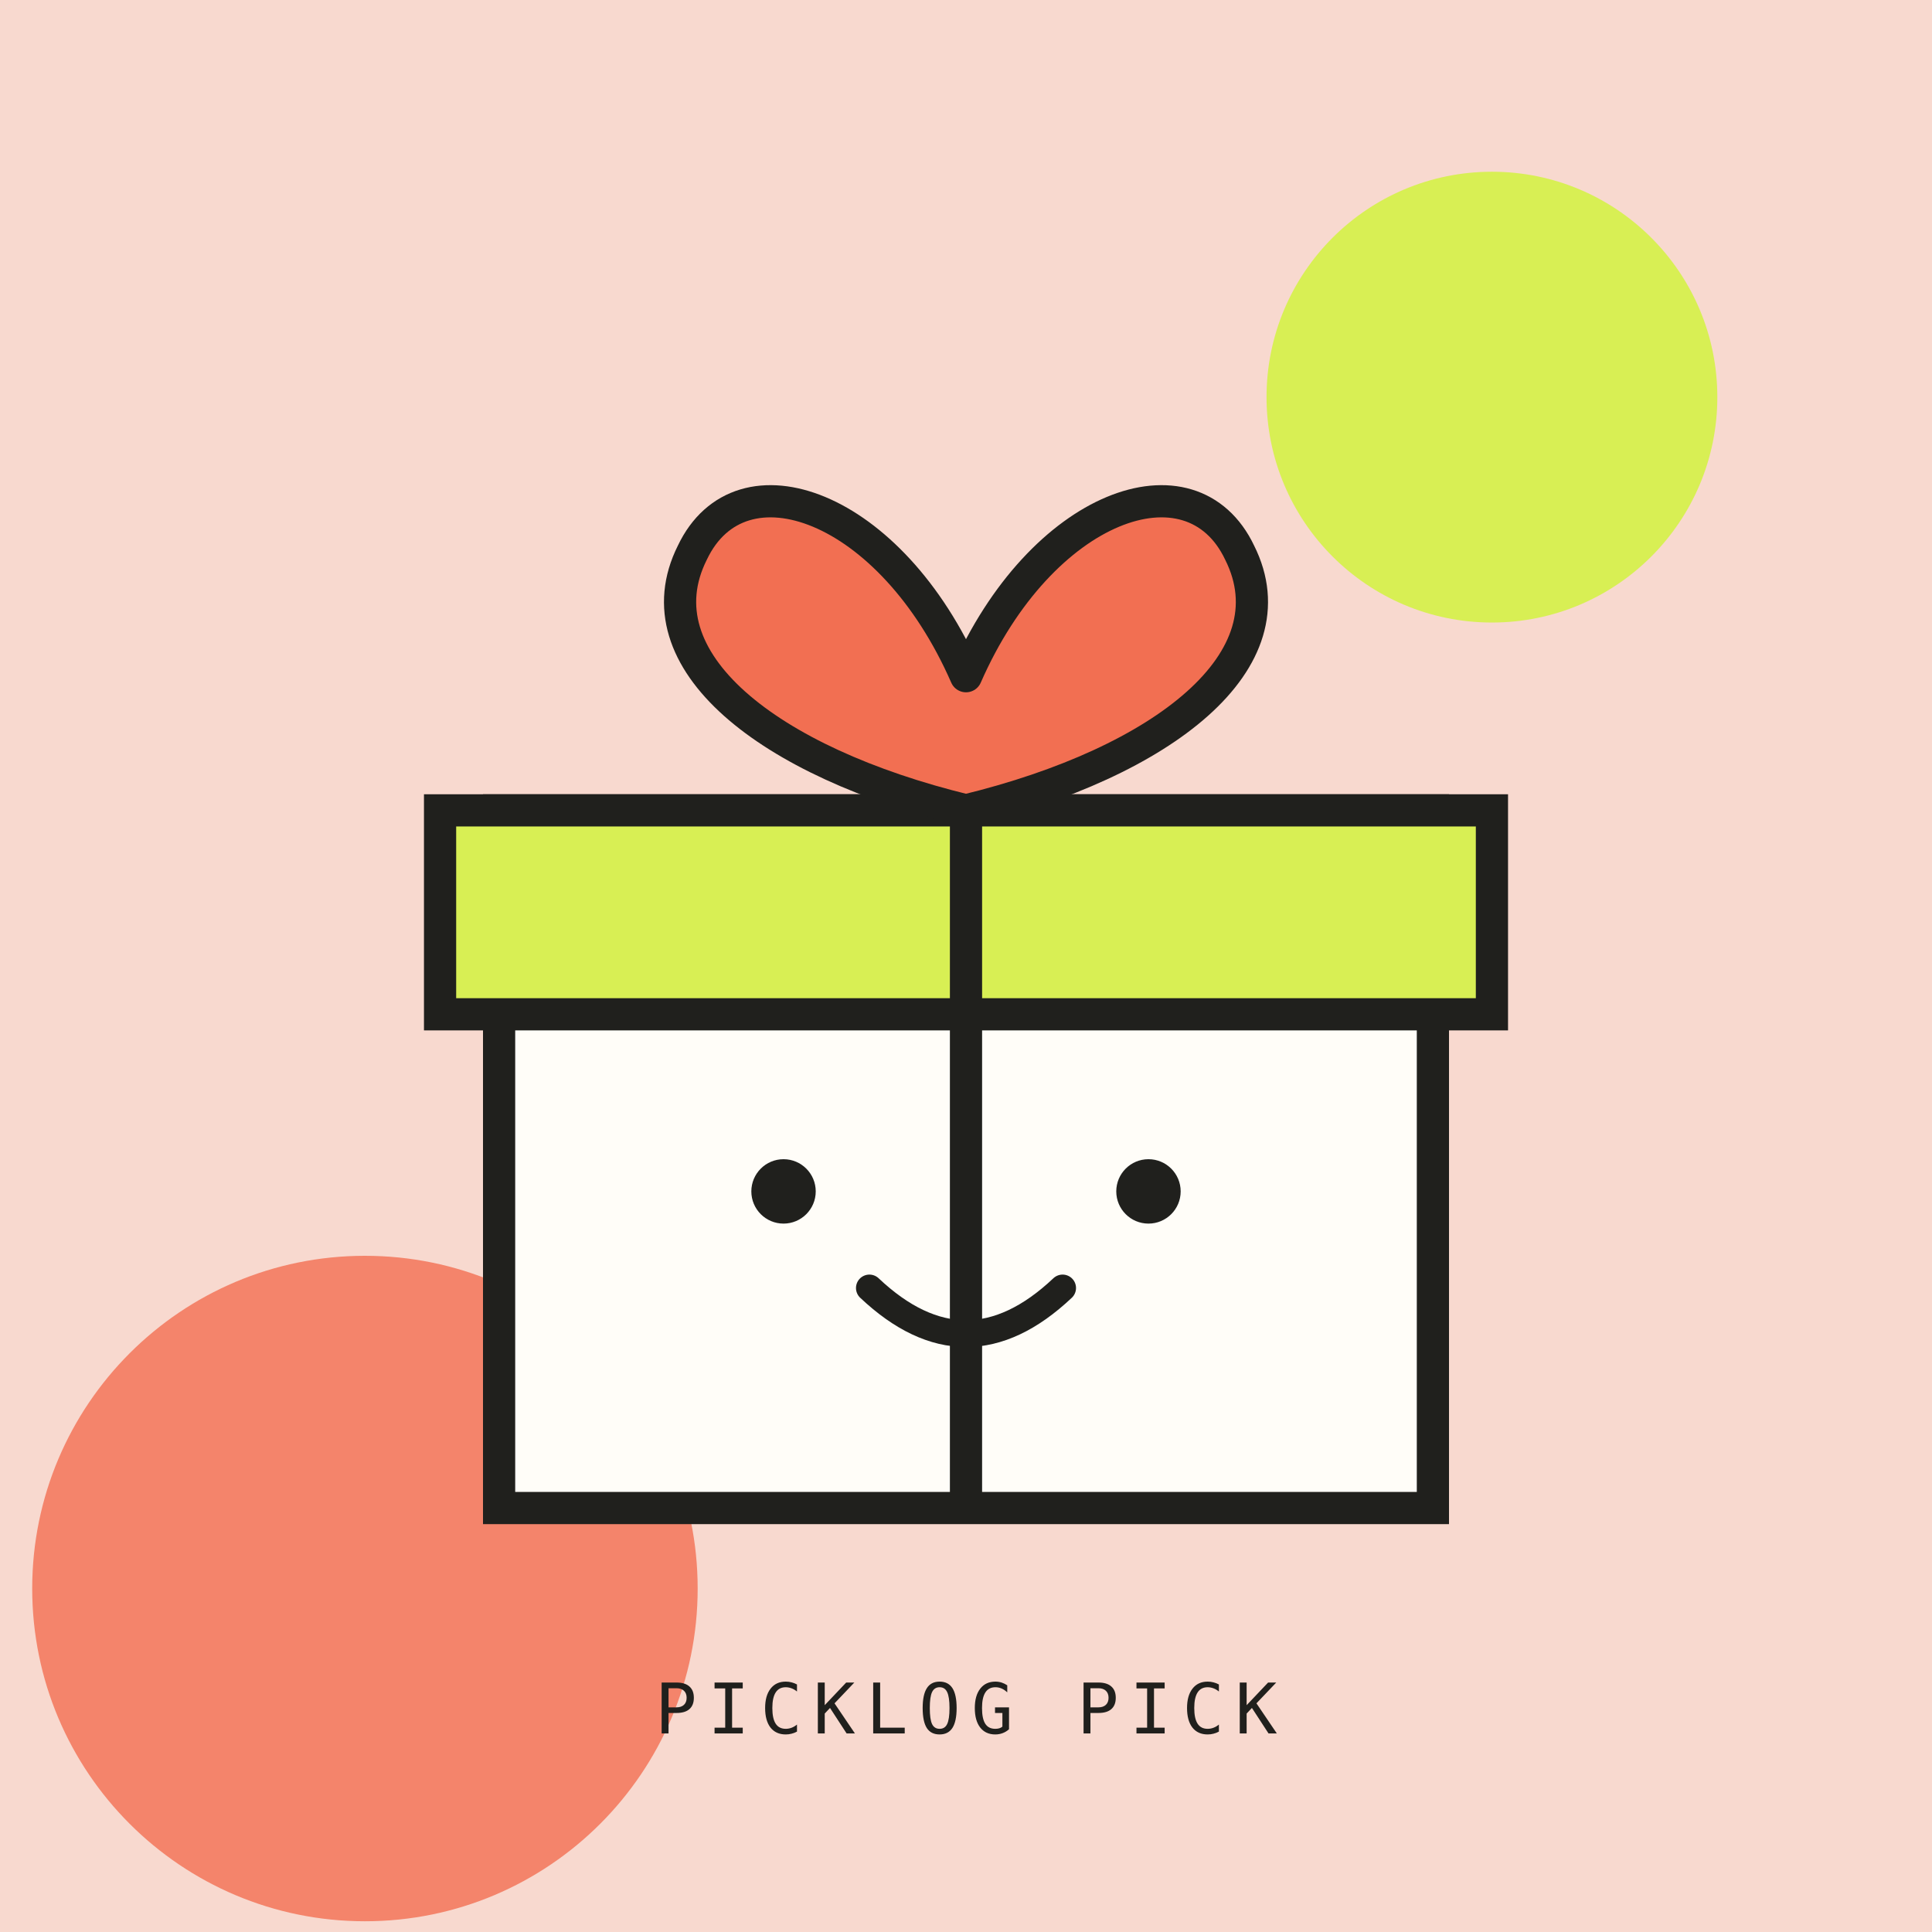
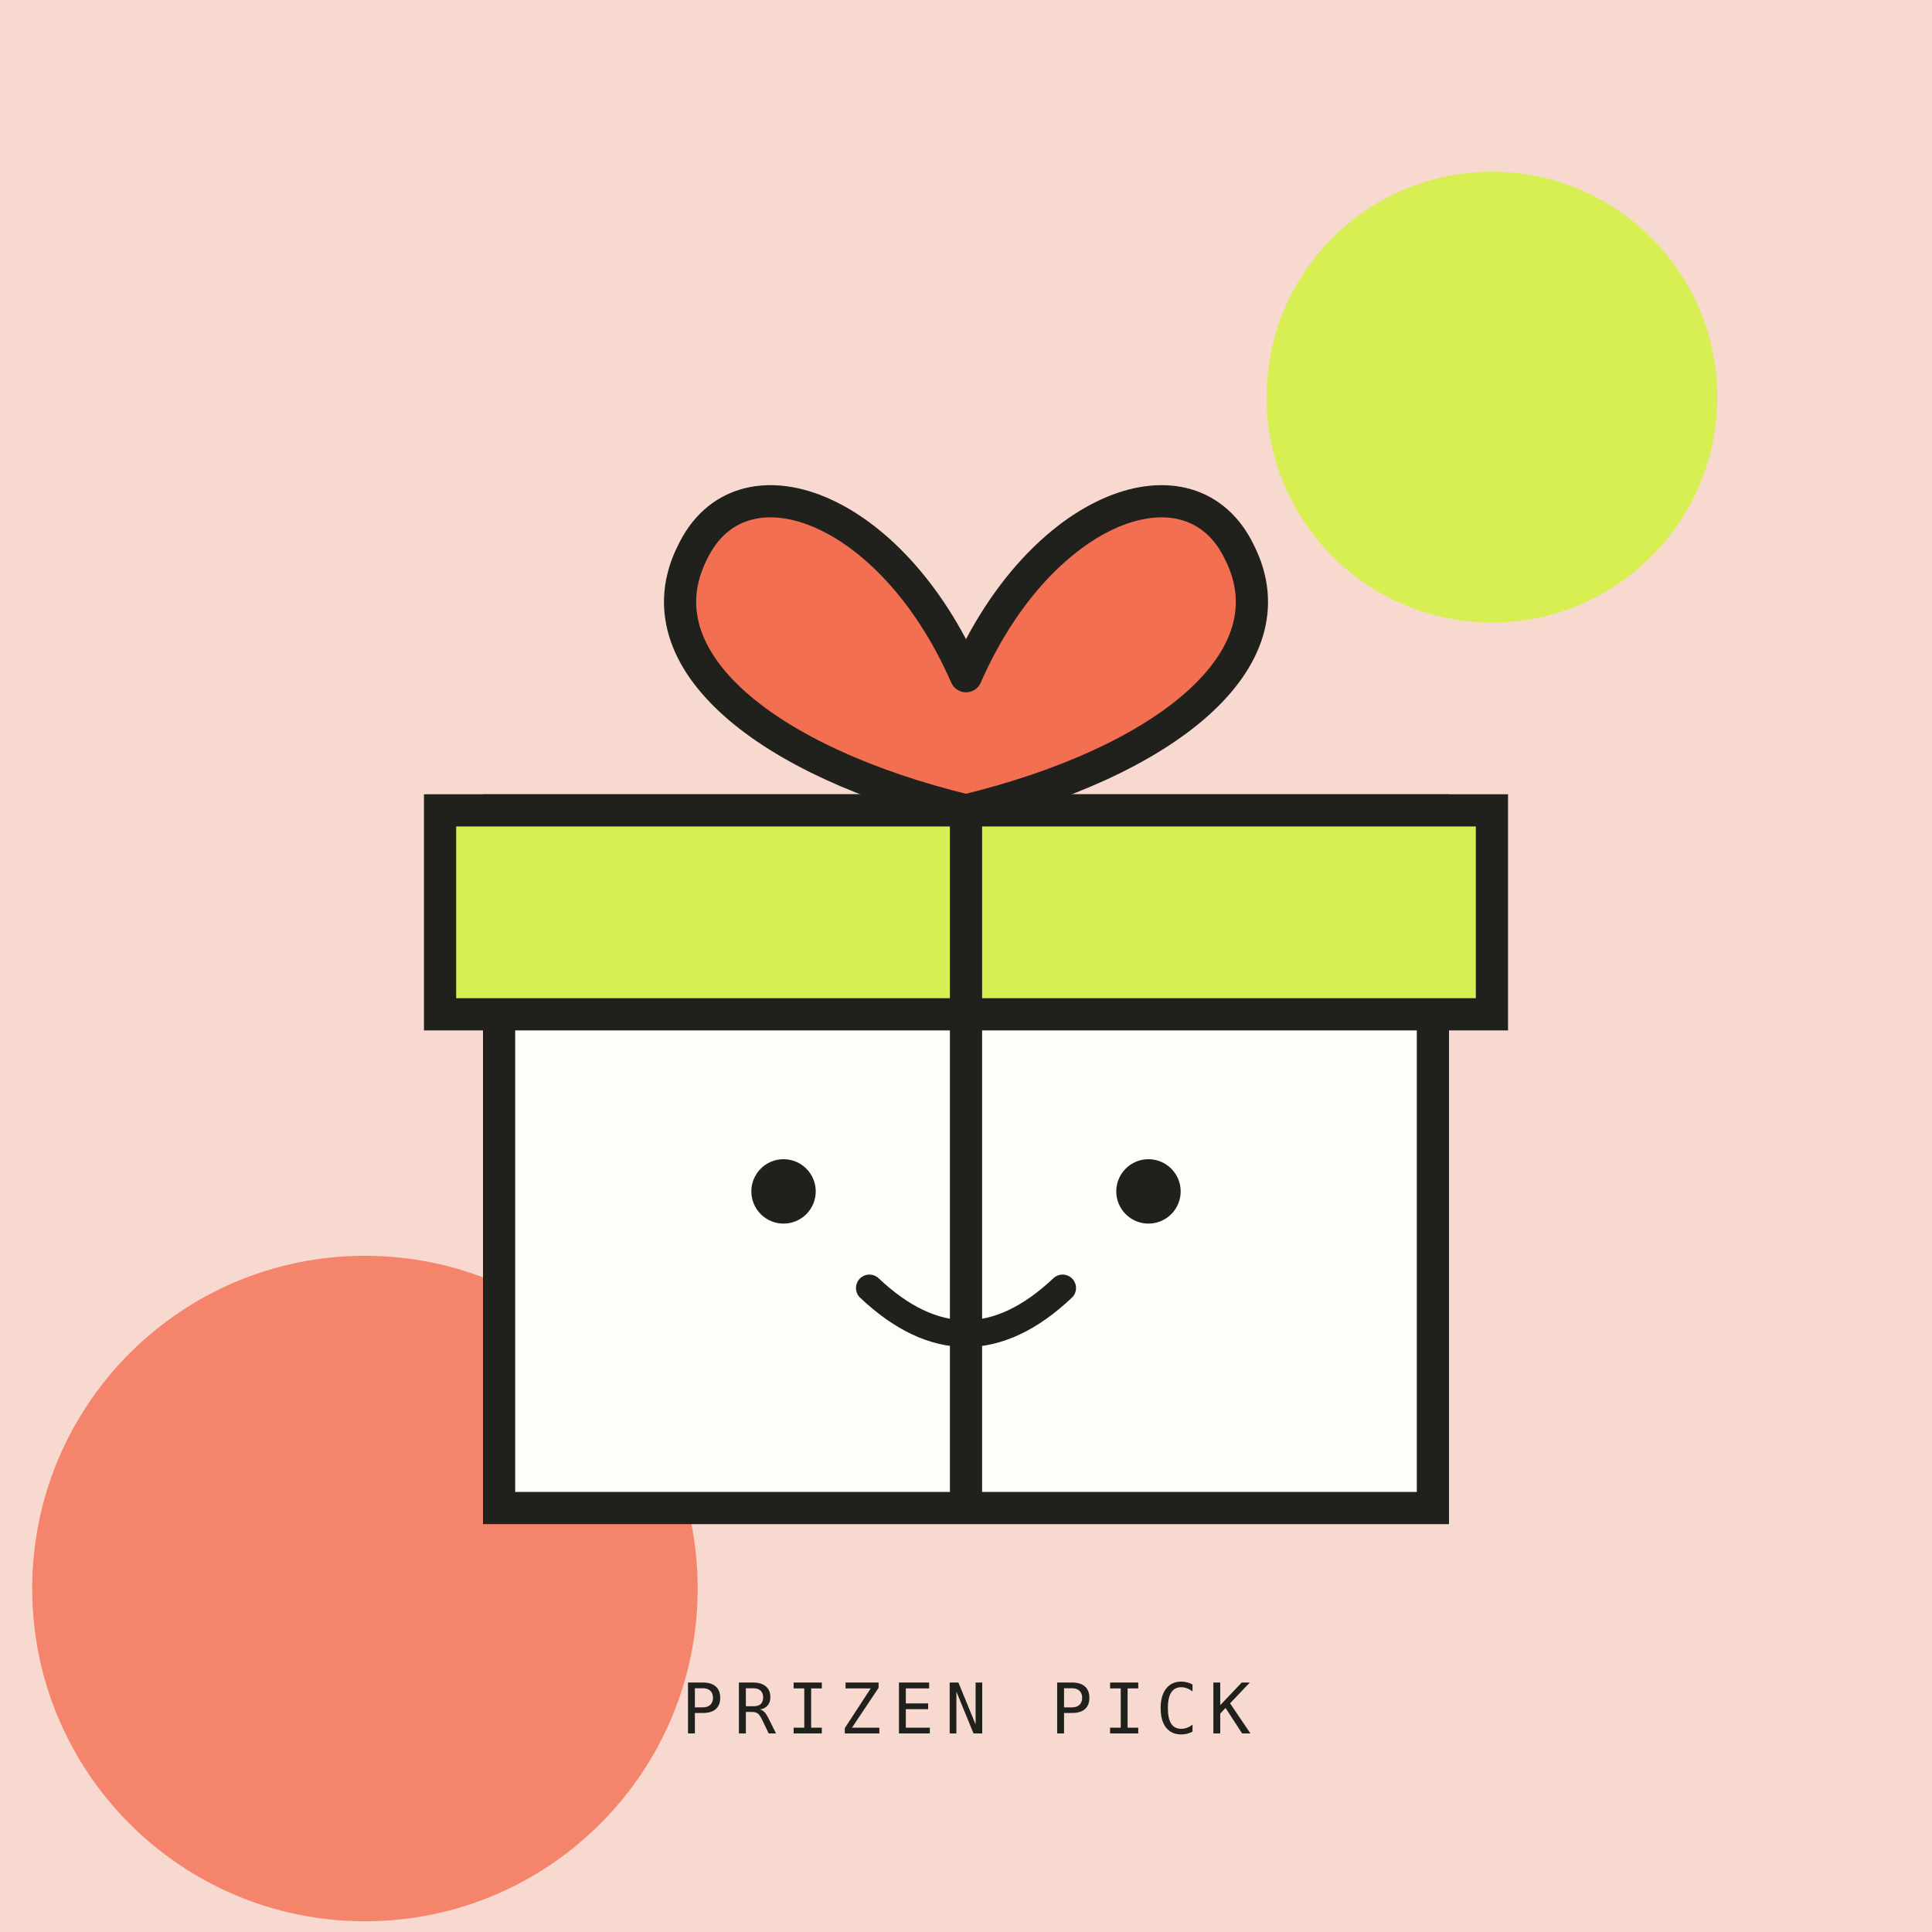
<svg xmlns="http://www.w3.org/2000/svg" viewBox="0 0 360 360" role="img" aria-labelledby="title desc">
  <rect width="360" height="360" fill="#f8d9cf" />
  <circle cx="278" cy="74" r="42" fill="#d8ef54" />
  <circle cx="68" cy="296" r="62" fill="#f26f52" opacity=".8" />
  <path d="M93 151h174v130H93z" fill="#fffdf8" stroke="#20201d" stroke-width="6" />
  <path d="M82 151h196v38H82z" fill="#d8ef54" stroke="#20201d" stroke-width="6" />
  <path d="M180 151v130" stroke="#20201d" stroke-width="6" />
  <path d="M180 151c-37-9-61-28-51-48 9-19 37-9 51 23 14-32 42-42 51-23 10 20-14 39-51 48Z" fill="#f26f52" stroke="#20201d" stroke-width="6" stroke-linejoin="round" />
  <circle cx="146" cy="222" r="6" fill="#20201d" />
  <circle cx="214" cy="222" r="6" fill="#20201d" />
  <path d="M162 240q18 17 36 0" fill="none" stroke="#20201d" stroke-width="5" stroke-linecap="round" />
-   <text x="180" y="323" text-anchor="middle" fill="#20201d" font-family="monospace" font-size="13" letter-spacing="2">PICKLOG PICK</text>
+   <text x="180" y="323" text-anchor="middle" fill="#20201d" font-family="monospace" font-size="13" letter-spacing="2">PRIZEN PICK</text>
</svg>
